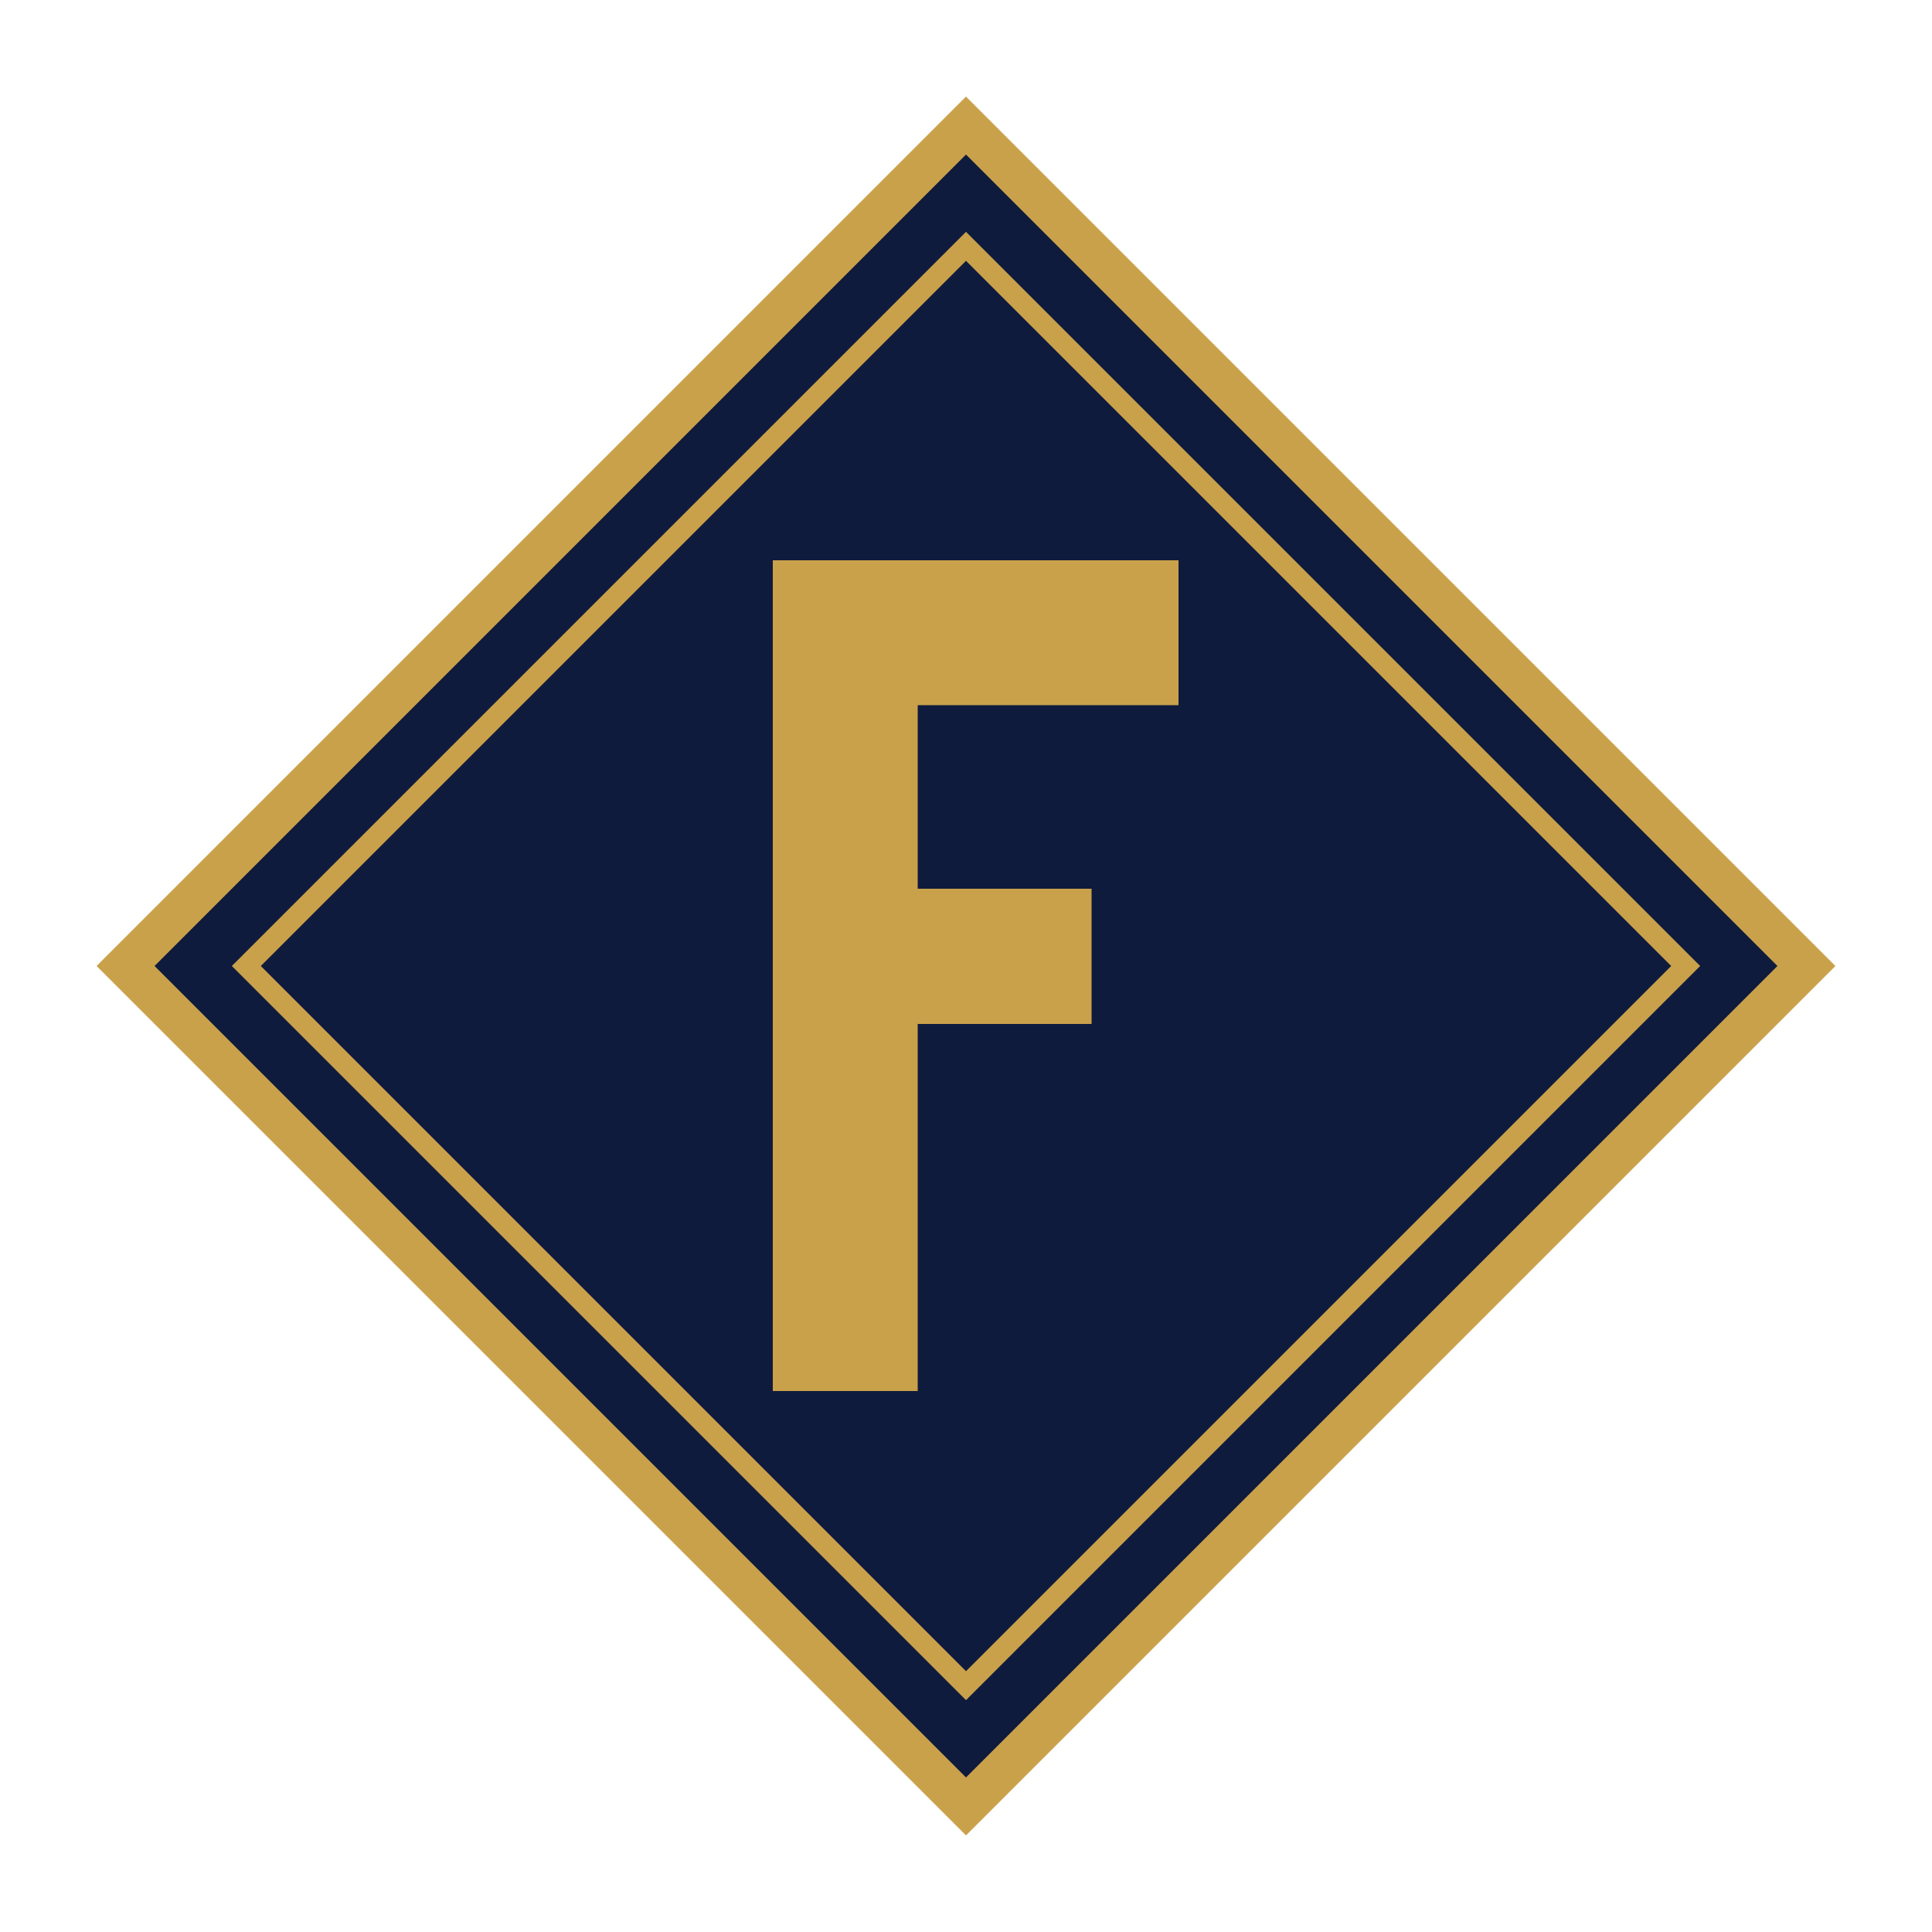
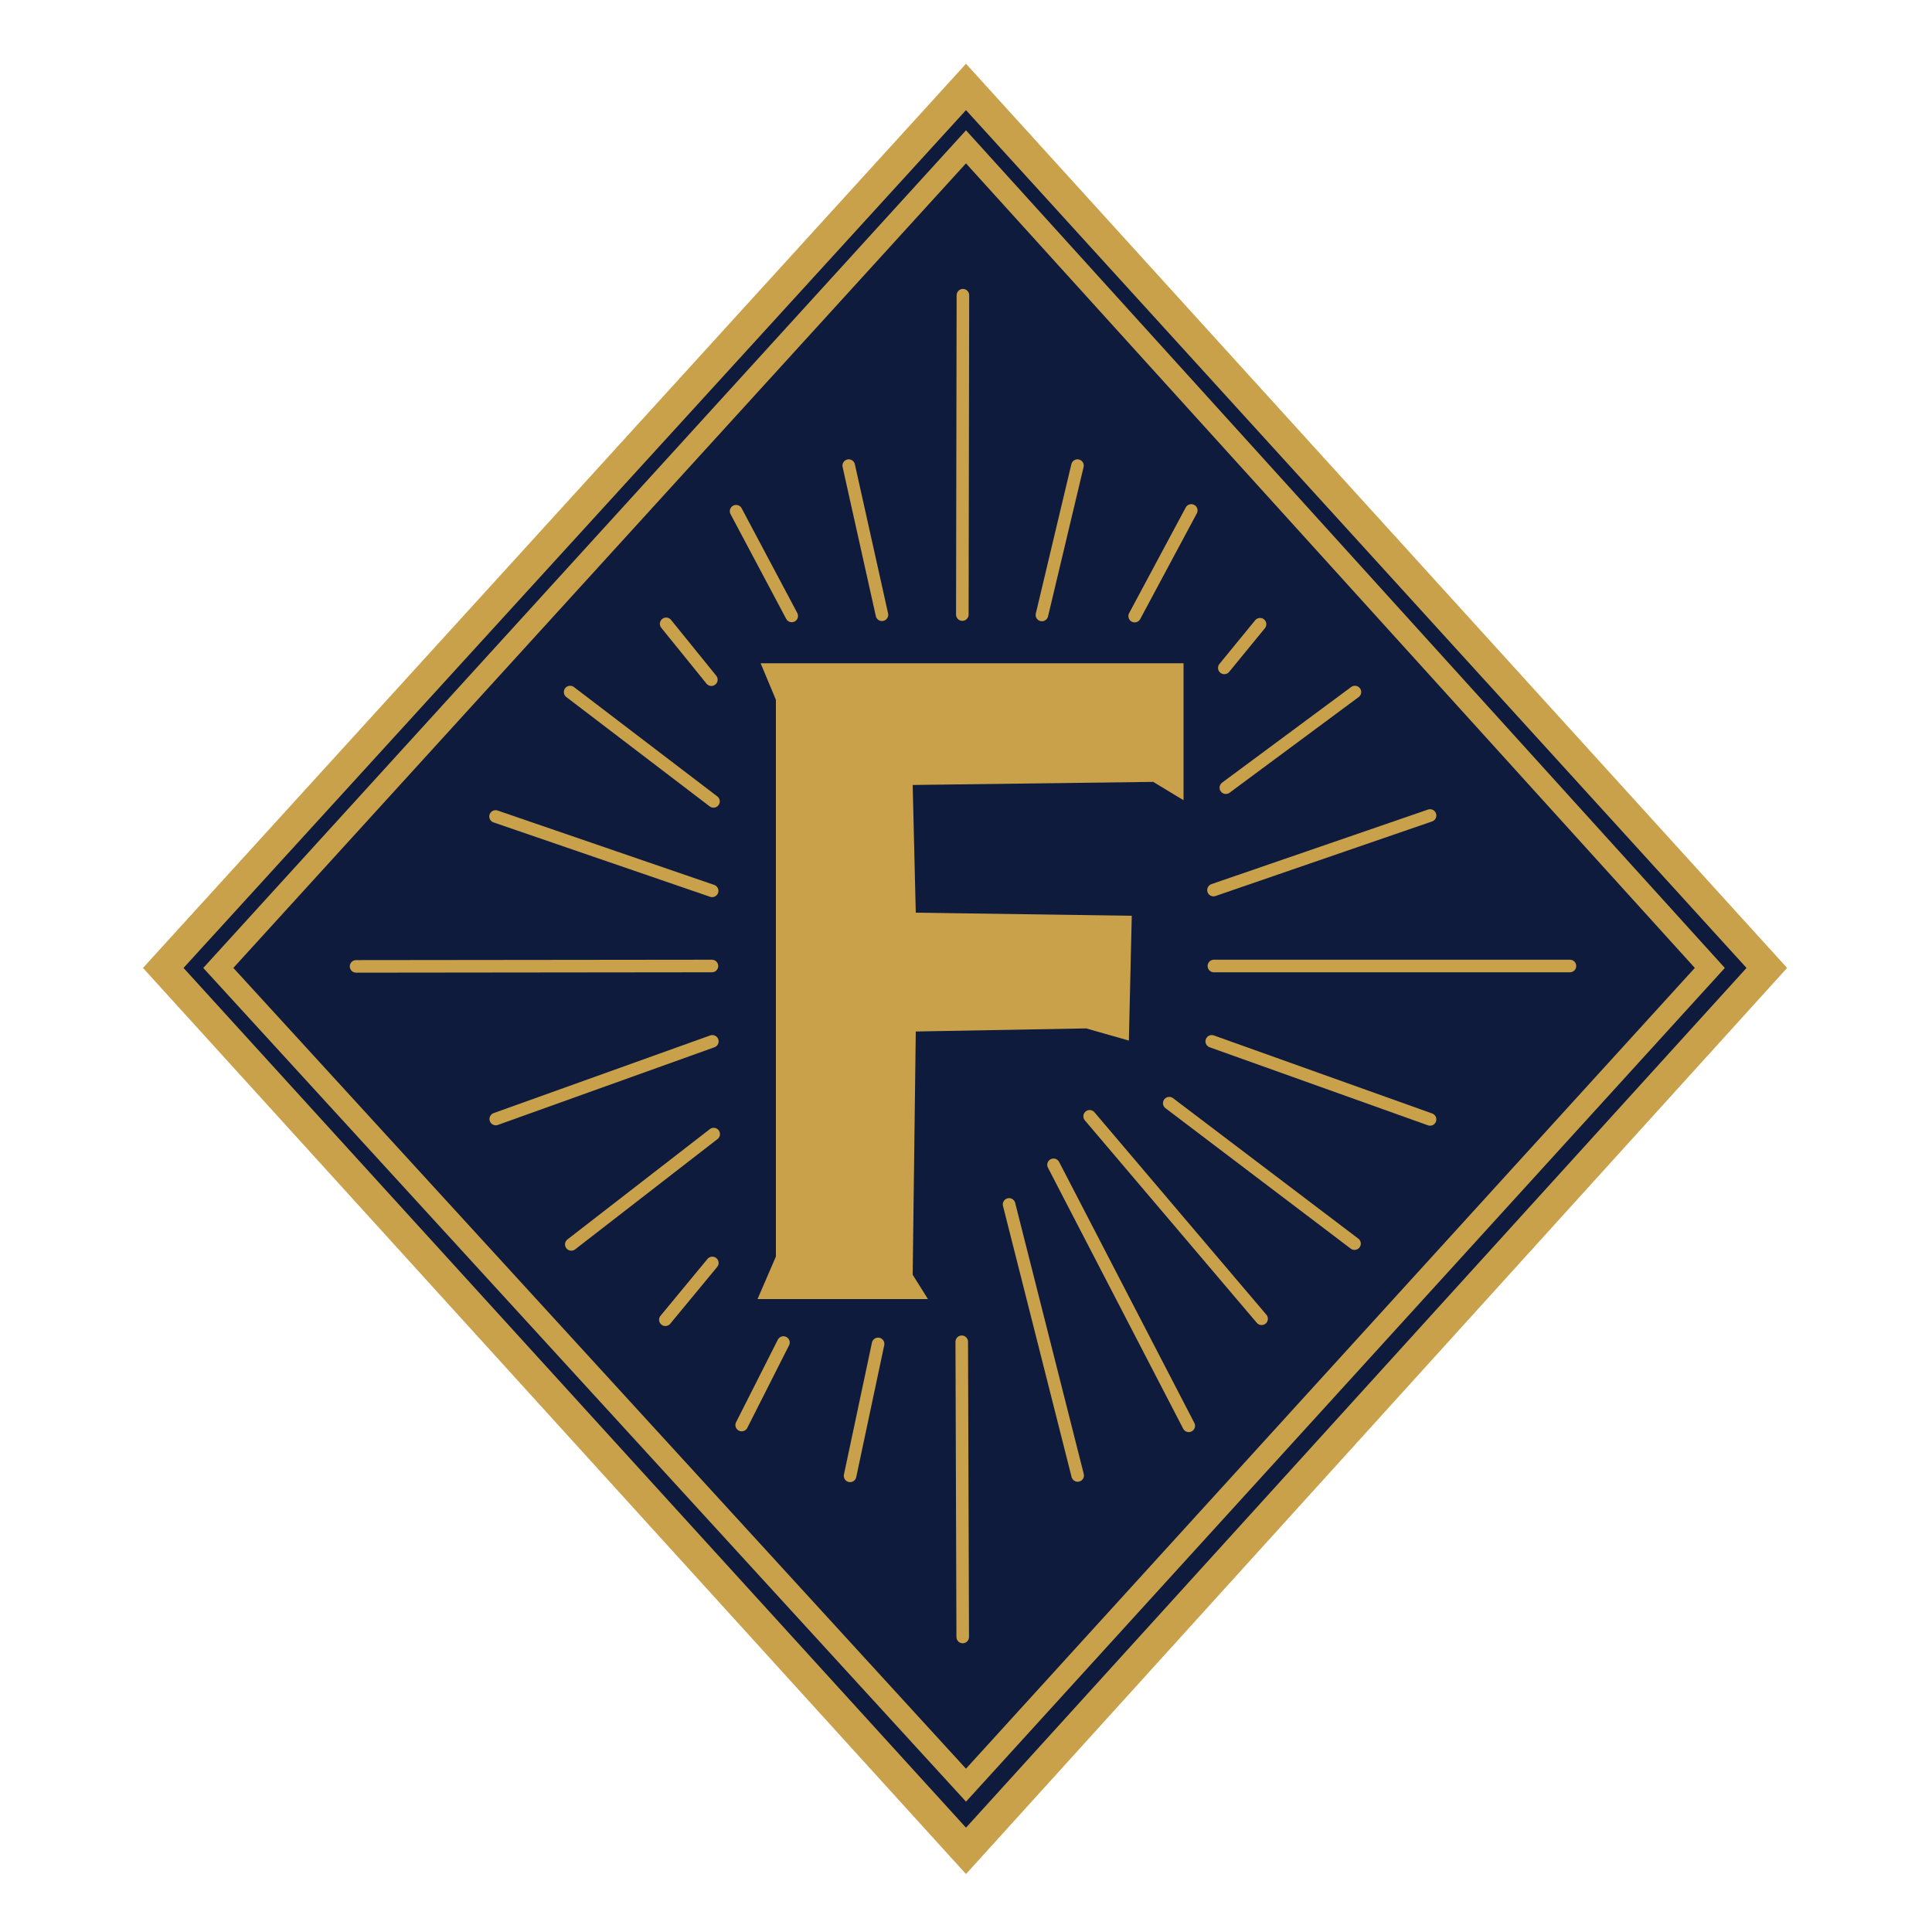
- <svg xmlns="http://www.w3.org/2000/svg" width="512" height="512" viewBox="0 0 200 200">
-   <polygon points="100,10 190,100 100,190 10,100" fill="#C9A14A" />
-   <polygon points="100,16 184,100 100,184 16,100" fill="#0F1B3D" />
-   <polygon points="100,24 176,100 100,176 24,100" fill="#C9A14A" />
-   <polygon points="100,27 173,100 100,173 27,100" fill="#0F1B3D" />
-   <path d="M 80 58 L 122 58 L 122 73 L 95 73 L 95 92 L 113 92 L 113 106 L 95 106 L 95 144 L 80 144 Z" fill="#C9A14A" />
+ <svg xmlns="http://www.w3.org/2000/svg" viewBox="0 0 1000 1000">
+   <polygon fill="#C9A14A" points="500,33 925,501 500,970 74,501" />
+   <polygon fill="#0F1B3D" points="500,57 904,501 500,946 95,501" />
+   <polygon fill="none" stroke="#C9A14A" stroke-width="11.5" points="500,76 885,501 500,924 113,501" />
+   <g fill="none" stroke="#C9A14A" stroke-width="6.5" stroke-linecap="round" stroke-linejoin="round">
+     <line x1="256.5" y1="422.6" x2="368.6" y2="461.1" />
+     <line x1="295.1" y1="358.2" x2="369.3" y2="414.8" />
+     <line x1="344.8" y1="322.9" x2="368.2" y2="351.8" />
+     <line x1="381.0" y1="264.6" x2="409.8" y2="318.8" />
+     <line x1="439.3" y1="241.0" x2="456.5" y2="318.2" />
+     <line x1="498.4" y1="152.8" x2="498.1" y2="318.1" />
+     <line x1="557.7" y1="241.0" x2="539.3" y2="318.3" />
+     <line x1="616.6" y1="264.2" x2="587.3" y2="318.9" />
+     <line x1="652.2" y1="323.1" x2="633.7" y2="345.7" />
+     <line x1="701.3" y1="358.2" x2="634.5" y2="407.7" />
+     <line x1="740.2" y1="422.1" x2="628.1" y2="460.7" />
+     <line x1="628.3" y1="500.0" x2="812.6" y2="500.0" />
+     <line x1="627.2" y1="539.0" x2="740.2" y2="579.4" />
+     <line x1="605.2" y1="571.0" x2="701.1" y2="643.7" />
+     <line x1="564.0" y1="577.8" x2="653.0" y2="682.6" />
+     <line x1="545.3" y1="602.9" x2="615.3" y2="738.0" />
+     <line x1="522.3" y1="623.4" x2="557.8" y2="763.7" />
+     <line x1="497.8" y1="694.5" x2="498.3" y2="847.3" />
+     <line x1="454.5" y1="695.6" x2="440.0" y2="763.9" />
+     <line x1="405.5" y1="694.9" x2="383.9" y2="737.6" />
+     <line x1="368.7" y1="653.7" x2="344.4" y2="683.1" />
+     <line x1="369.4" y1="587.0" x2="295.7" y2="644.1" />
+     <line x1="368.7" y1="539.0" x2="256.6" y2="579.2" />
+     <line x1="184.3" y1="500.2" x2="368.5" y2="500.0" />
+   </g>
+   <path fill="#C9A14A" d="     M 612.6,343.3     L 393.7,343.3     L 401.6,362.2     L 401.6,650.4     L 392.1,672.4     L 480.3,672.4     L 472.4,659.8     L 474.0,533.9     L 562.2,532.3     L 584.3,538.6     L 585.8,474.0     L 474.0,472.4     L 472.4,406.3     L 596.9,404.7     L 612.6,414.2     Z" />
</svg>
